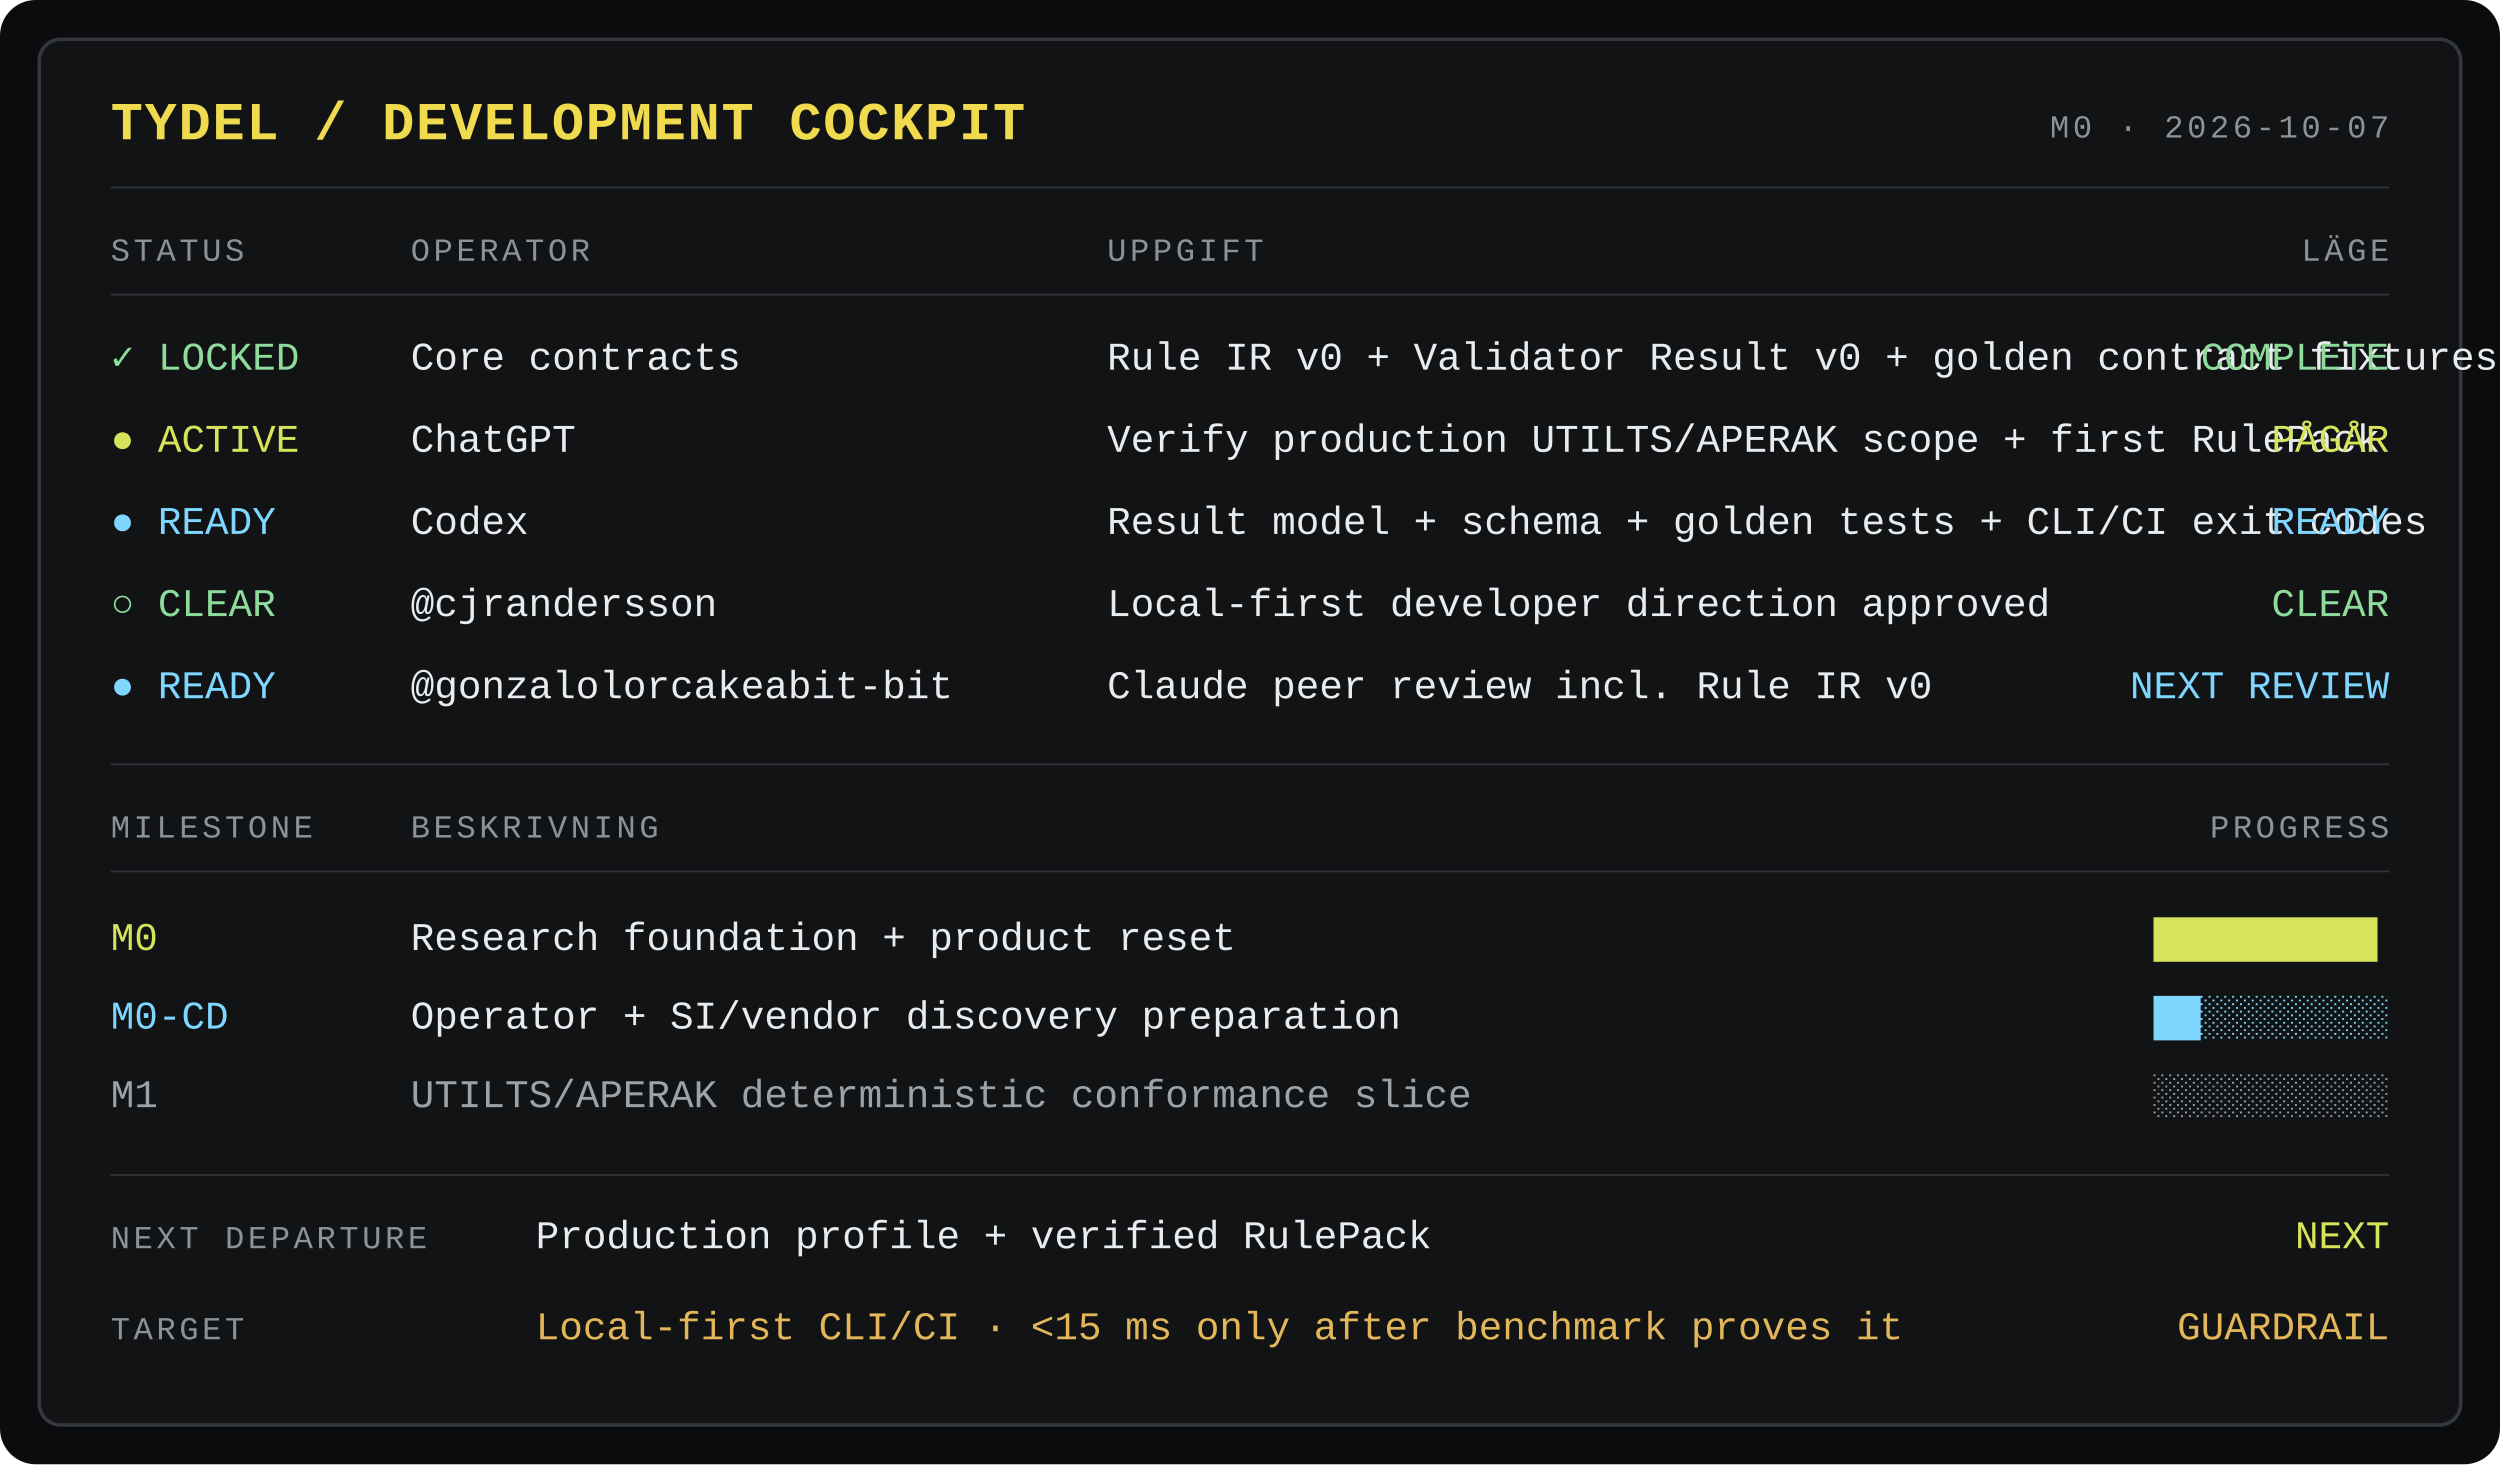
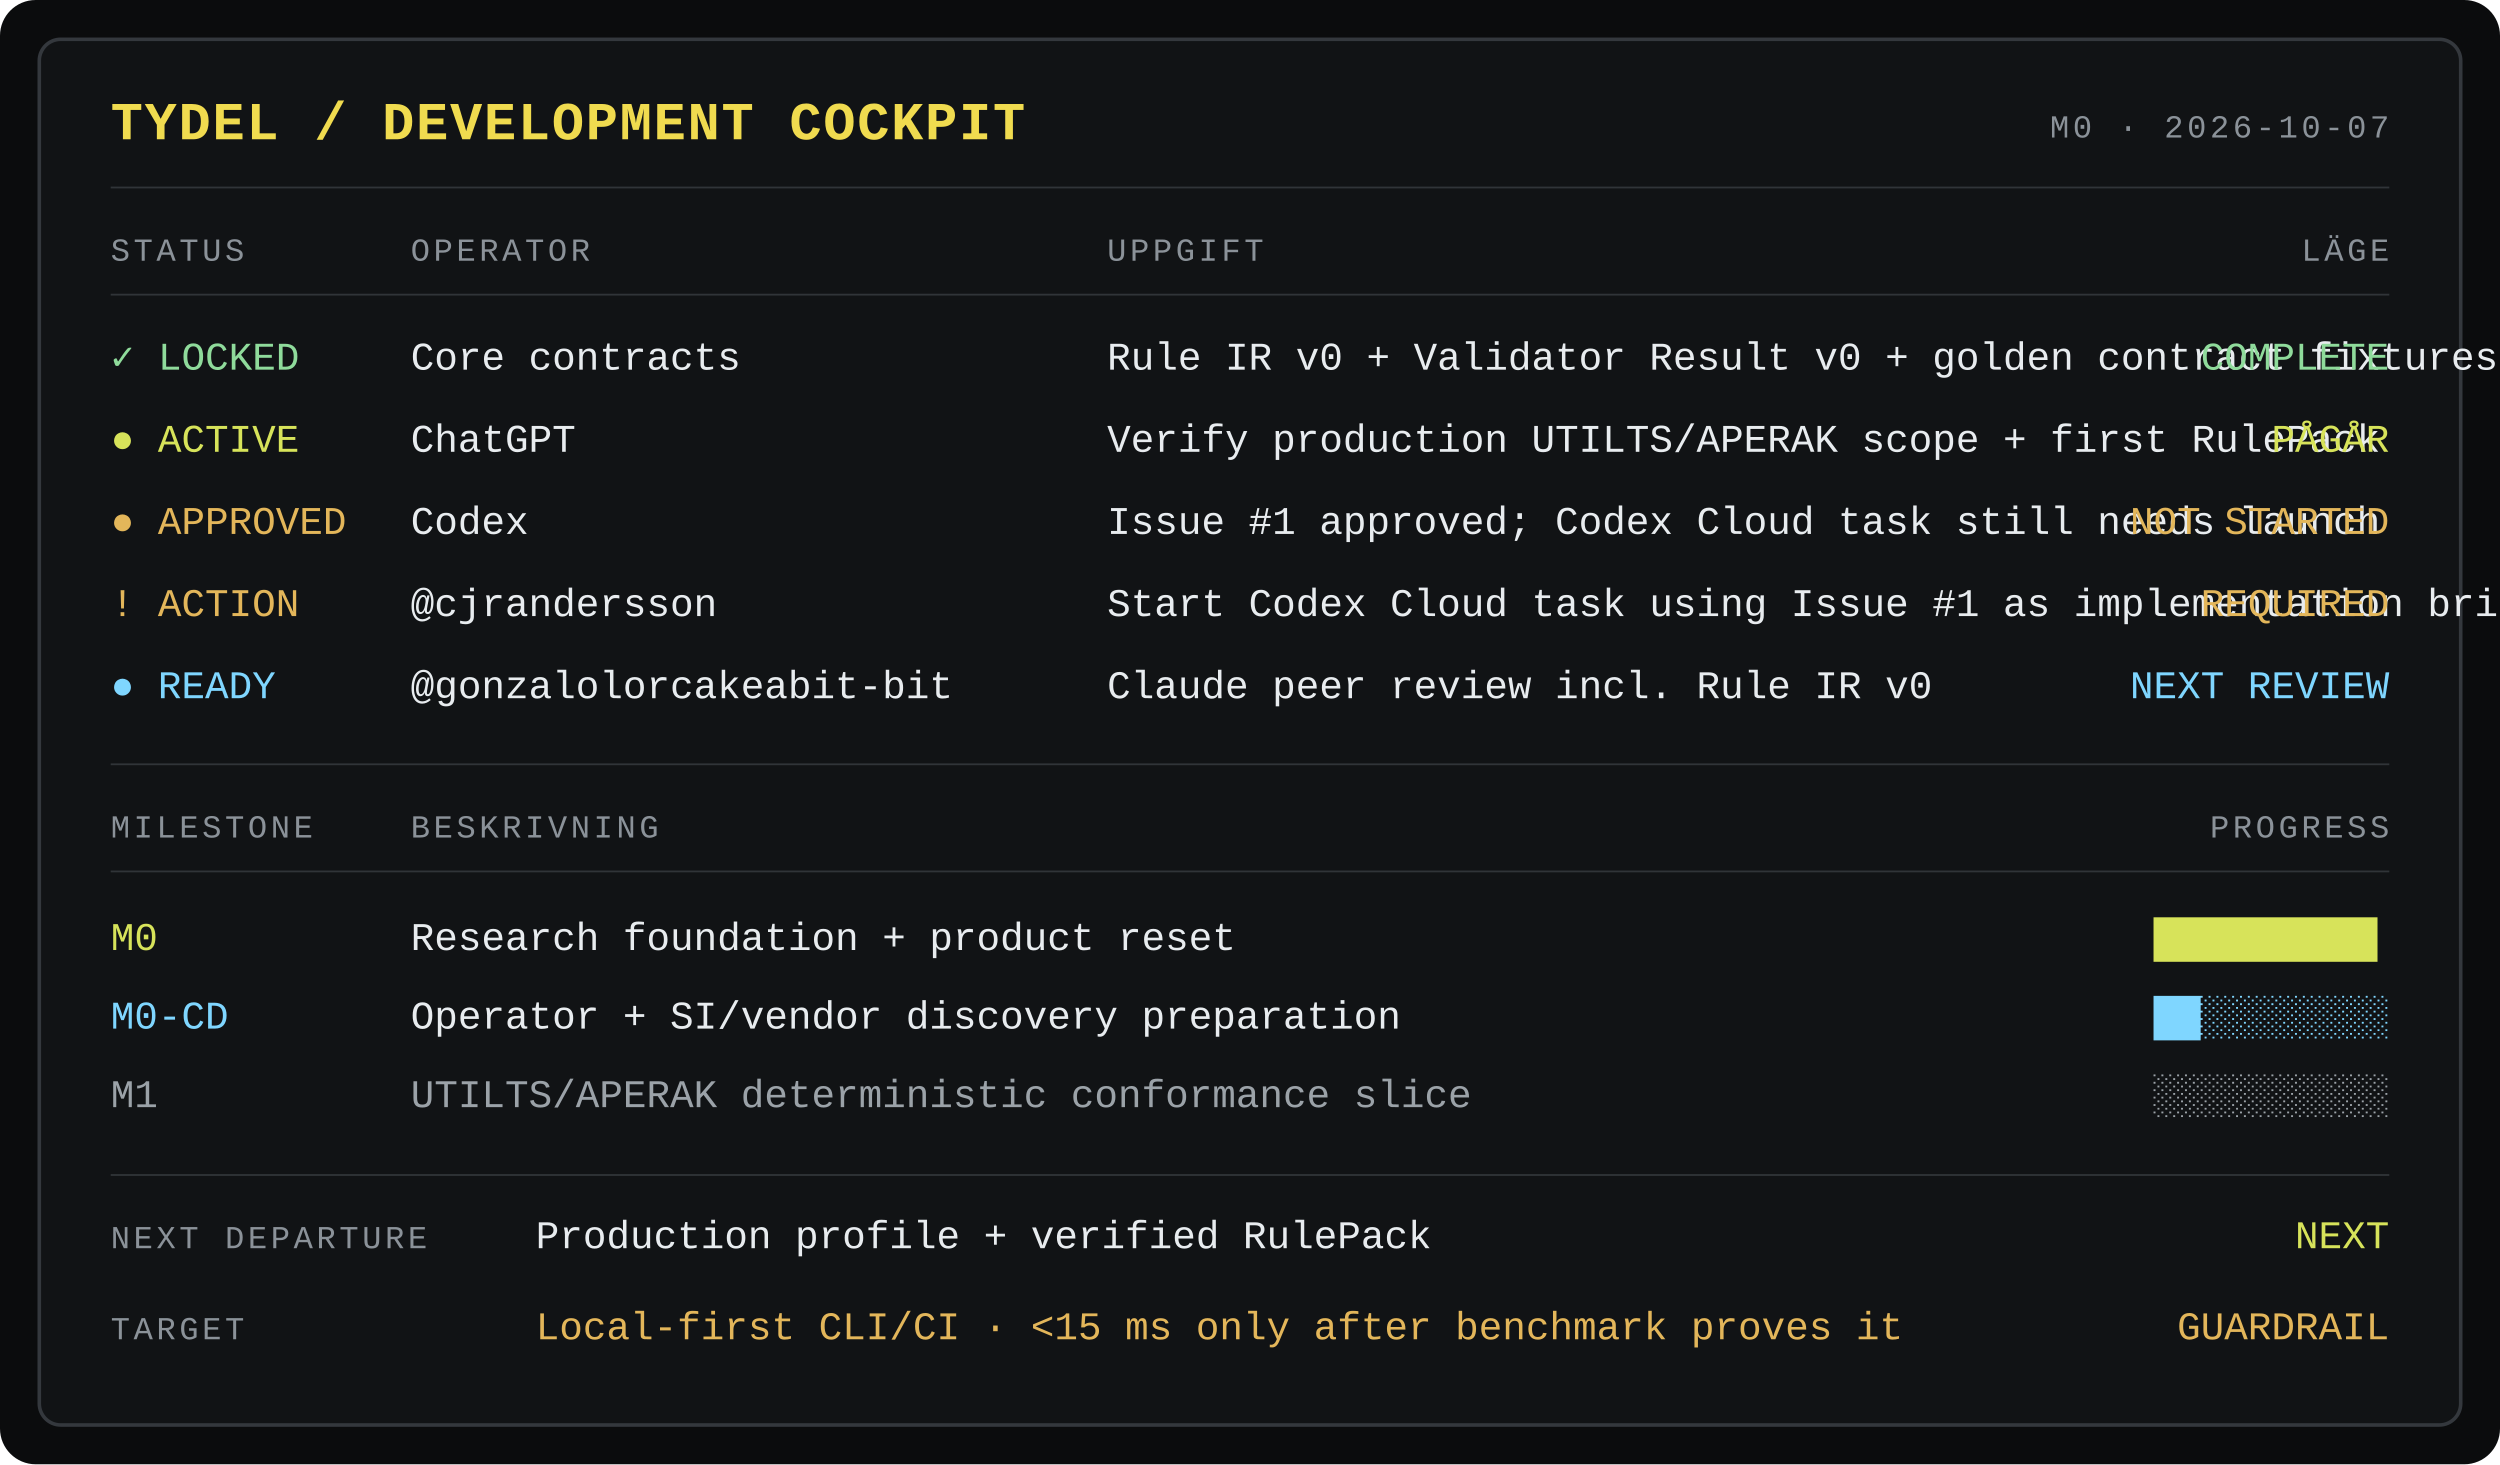
<svg xmlns="http://www.w3.org/2000/svg" width="1400" height="820" viewBox="0 0 1400 820" role="img" aria-labelledby="title desc">
  <rect width="1400" height="820" rx="20" fill="#0b0c0d" />
  <rect x="22" y="22" width="1356" height="776" rx="12" fill="#111315" stroke="#34383d" stroke-width="2" />
  <style>.mono{font-family:ui-monospace,SFMono-Regular,Menlo,Consolas,"Liberation Mono",monospace}.label{font-size:18px;fill:#8b9299;letter-spacing:2px}.head{font-size:30px;font-weight:700;fill:#f0db4f;letter-spacing:1px}.row{font-size:22px;fill:#e8ecef}.muted{fill:#9ba2a8}.active{fill:#d7e35a}.clear{fill:#8fdb9b}.wait{fill:#e3b65a}.ready{fill:#7fd6ff}.checked{fill:#8fdb9b}.line{stroke:#303438;stroke-width:1}</style>
  <text x="62" y="78" class="mono head">TYDEL / DEVELOPMENT COCKPIT</text>
  <text x="1338" y="77" text-anchor="end" class="mono label">M0 · 2026-10-07</text>
  <line x1="62" y1="105" x2="1338" y2="105" class="line" />
  <text x="62" y="146" class="mono label">STATUS</text>
  <text x="230" y="146" class="mono label">OPERATOR</text>
  <text x="620" y="146" class="mono label">UPPGIFT</text>
  <text x="1338" y="146" text-anchor="end" class="mono label">LÄGE</text>
  <line x1="62" y1="165" x2="1338" y2="165" class="line" />
  <text x="62" y="207" class="mono row checked">✓ LOCKED</text>
  <text x="230" y="207" class="mono row">Core contracts</text>
  <text x="620" y="207" class="mono row">Rule IR v0 + Validator Result v0 + golden contract fixtures</text>
  <text x="1338" y="207" text-anchor="end" class="mono row checked">COMPLETE</text>
  <text x="62" y="253" class="mono row active">● ACTIVE</text>
  <text x="230" y="253" class="mono row">ChatGPT</text>
  <text x="620" y="253" class="mono row">Verify production UTILTS/APERAK scope + first RulePack</text>
  <text x="1338" y="253" text-anchor="end" class="mono row active">PÅGÅR</text>
-   <text x="62" y="299" class="mono row ready">● READY</text>
+   <text x="62" y="299" class="mono row wait">● APPROVED</text>
  <text x="230" y="299" class="mono row">Codex</text>
-   <text x="620" y="299" class="mono row">Result model + schema + golden tests + CLI/CI exit codes</text>
-   <text x="1338" y="299" text-anchor="end" class="mono row ready">READY</text>
-   <text x="62" y="345" class="mono row clear">○ CLEAR</text>
+   <text x="620" y="299" class="mono row">Issue #1 approved; Codex Cloud task still needs launch</text>
+   <text x="1338" y="299" text-anchor="end" class="mono row wait">NOT STARTED</text>
+   <text x="62" y="345" class="mono row wait">! ACTION</text>
  <text x="230" y="345" class="mono row">@cjrandersson</text>
-   <text x="620" y="345" class="mono row">Local-first developer direction approved</text>
-   <text x="1338" y="345" text-anchor="end" class="mono row clear">CLEAR</text>
+   <text x="620" y="345" class="mono row">Start Codex Cloud task using Issue #1 as implementation brief</text>
+   <text x="1338" y="345" text-anchor="end" class="mono row wait">REQUIRED</text>
  <text x="62" y="391" class="mono row ready">● READY</text>
  <text x="230" y="391" class="mono row">@gonzalolorcakeabit-bit</text>
  <text x="620" y="391" class="mono row">Claude peer review incl. Rule IR v0</text>
  <text x="1338" y="391" text-anchor="end" class="mono row ready">NEXT REVIEW</text>
  <line x1="62" y1="428" x2="1338" y2="428" class="line" />
  <text x="62" y="469" class="mono label">MILESTONE</text>
  <text x="230" y="469" class="mono label">BESKRIVNING</text>
  <text x="1338" y="469" text-anchor="end" class="mono label">PROGRESS</text>
  <line x1="62" y1="488" x2="1338" y2="488" class="line" />
  <text x="62" y="532" class="mono row active">M0</text>
  <text x="230" y="532" class="mono row">Research foundation + product reset</text>
  <text x="1338" y="532" text-anchor="end" class="mono row active">█████████▌</text>
  <text x="62" y="576" class="mono row ready">M0-CD</text>
  <text x="230" y="576" class="mono row">Operator + SI/vendor discovery preparation</text>
  <text x="1338" y="576" text-anchor="end" class="mono row ready">██░░░░░░░░</text>
  <text x="62" y="620" class="mono row muted">M1</text>
  <text x="230" y="620" class="mono row muted">UTILTS/APERAK deterministic conformance slice</text>
  <text x="1338" y="620" text-anchor="end" class="mono row muted">░░░░░░░░░░</text>
  <line x1="62" y1="658" x2="1338" y2="658" class="line" />
  <text x="62" y="699" class="mono label">NEXT DEPARTURE</text>
  <text x="300" y="699" class="mono row">Production profile + verified RulePack</text>
  <text x="1338" y="699" text-anchor="end" class="mono row active">NEXT</text>
  <text x="62" y="750" class="mono label">TARGET</text>
  <text x="300" y="750" class="mono row wait">Local-first CLI/CI · &lt;15 ms only after benchmark proves it</text>
  <text x="1338" y="750" text-anchor="end" class="mono row wait">GUARDRAIL</text>
</svg>
